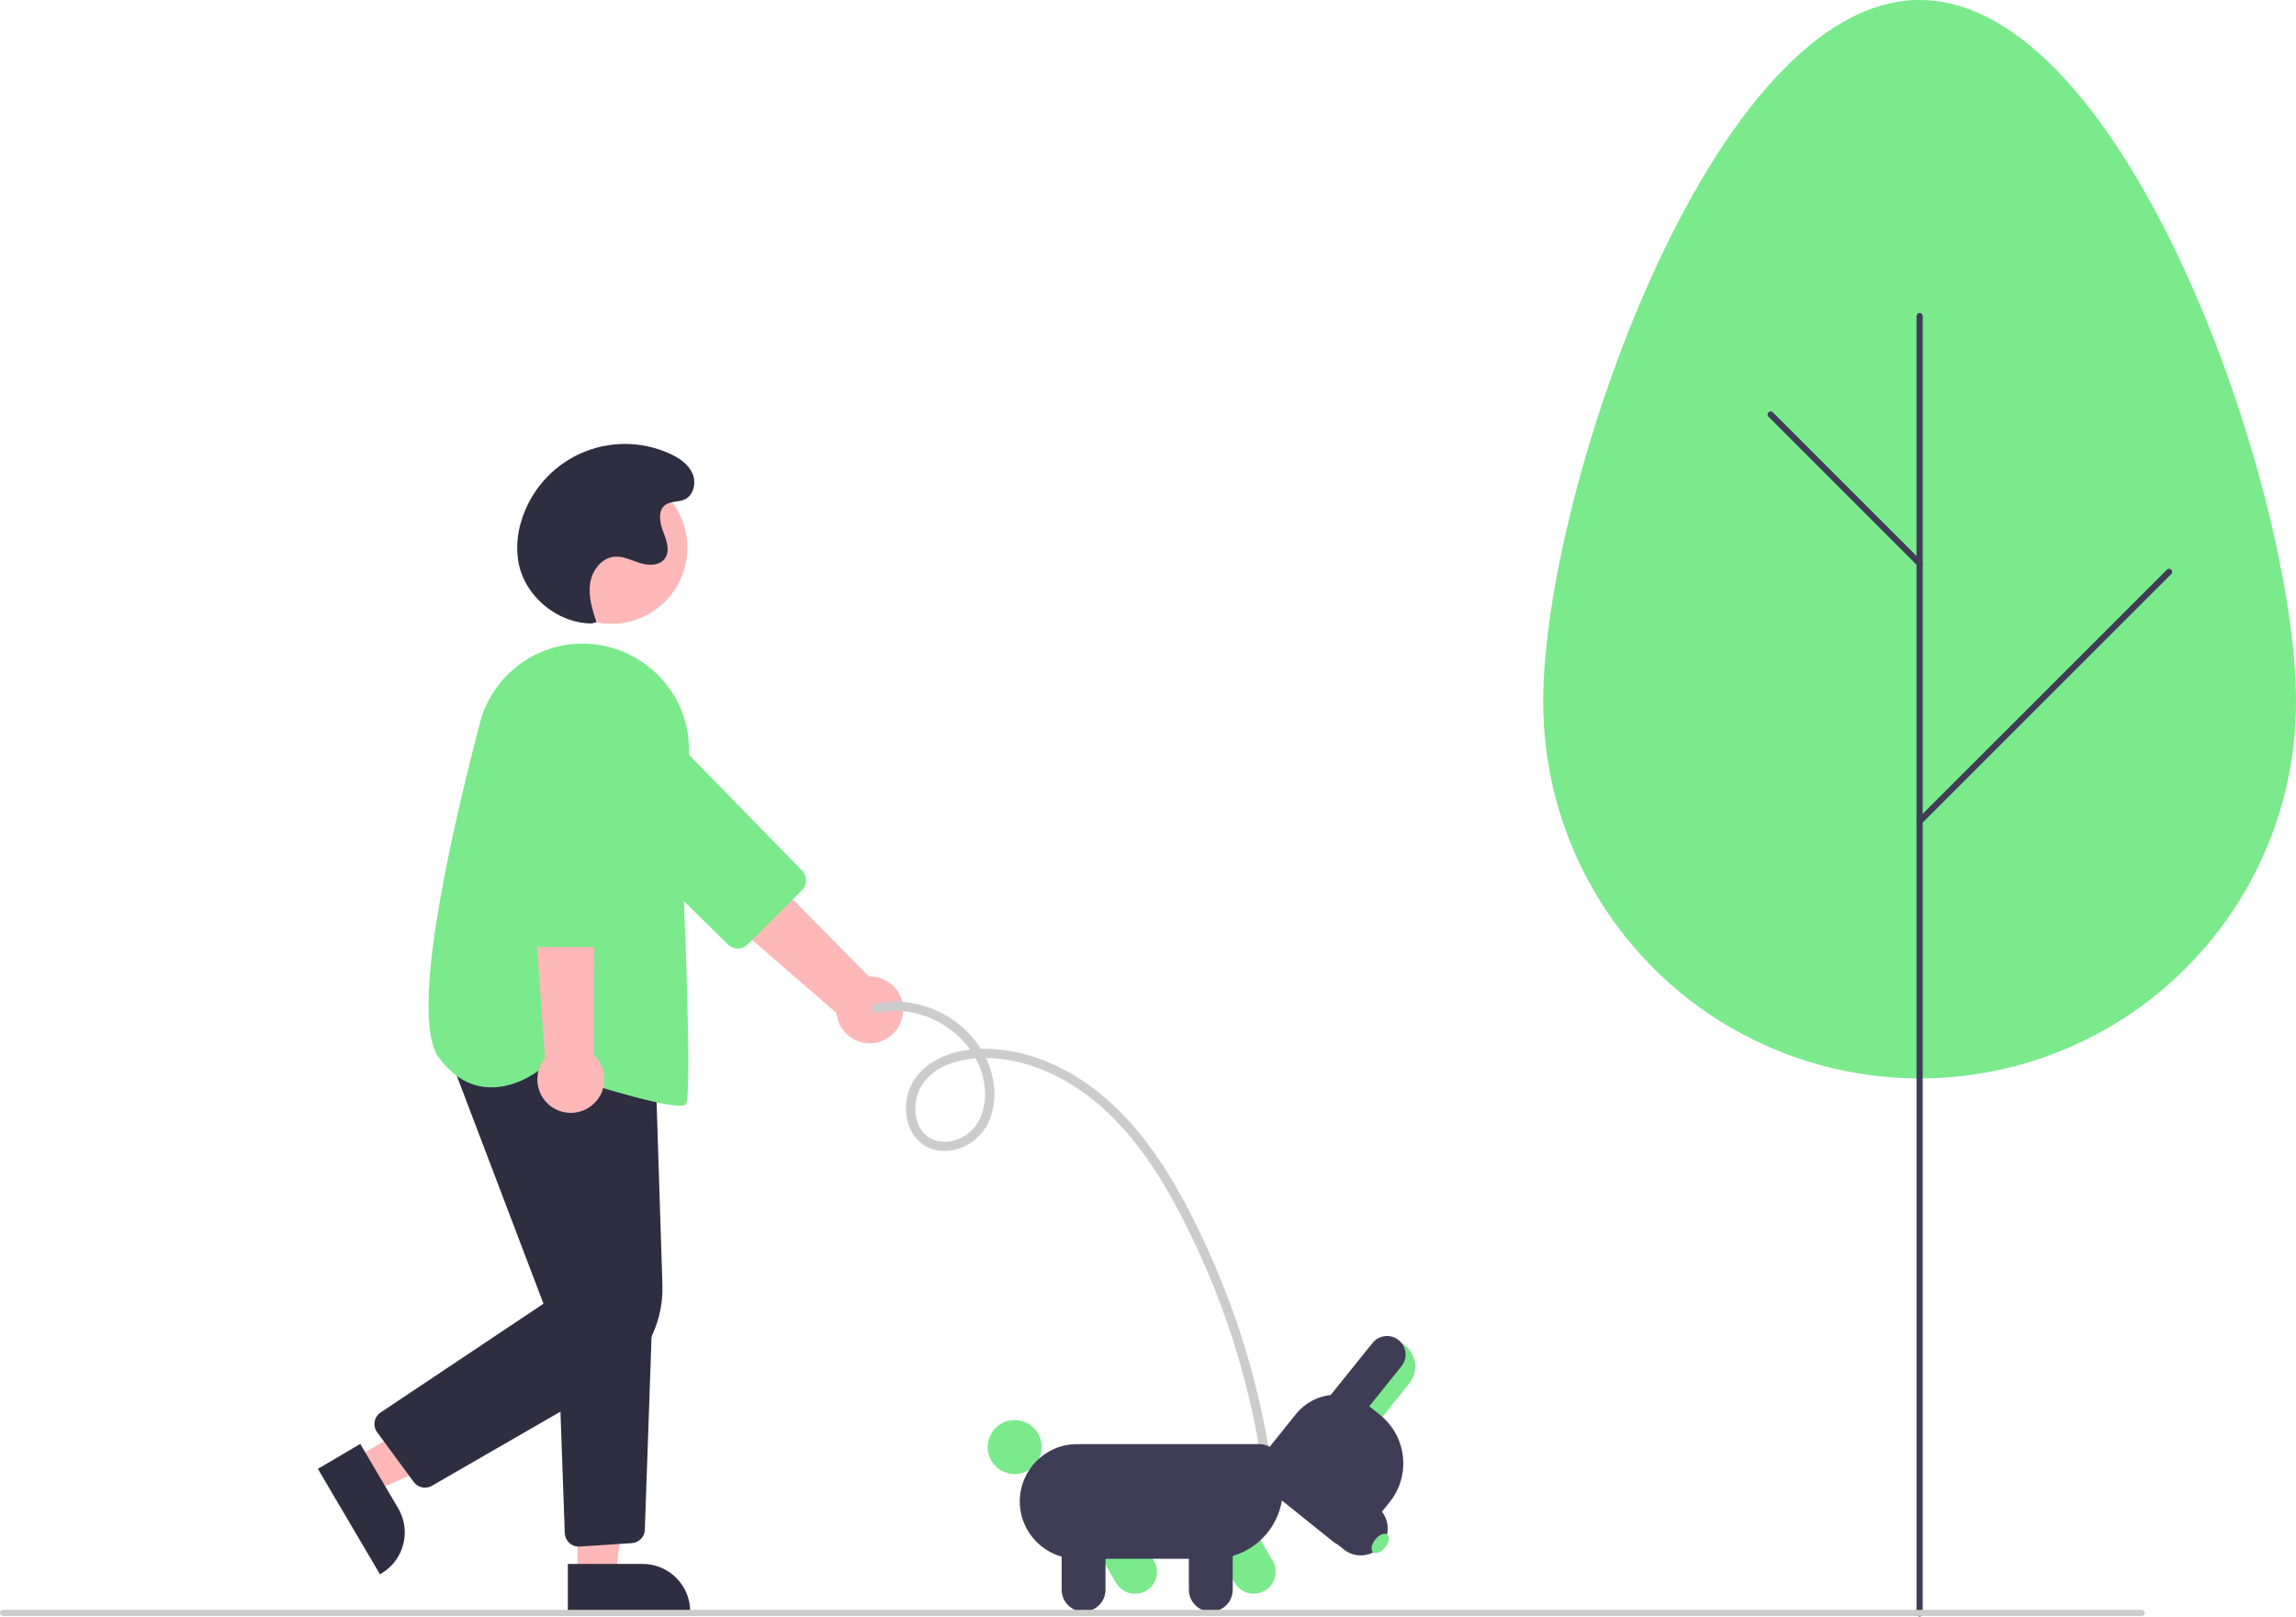
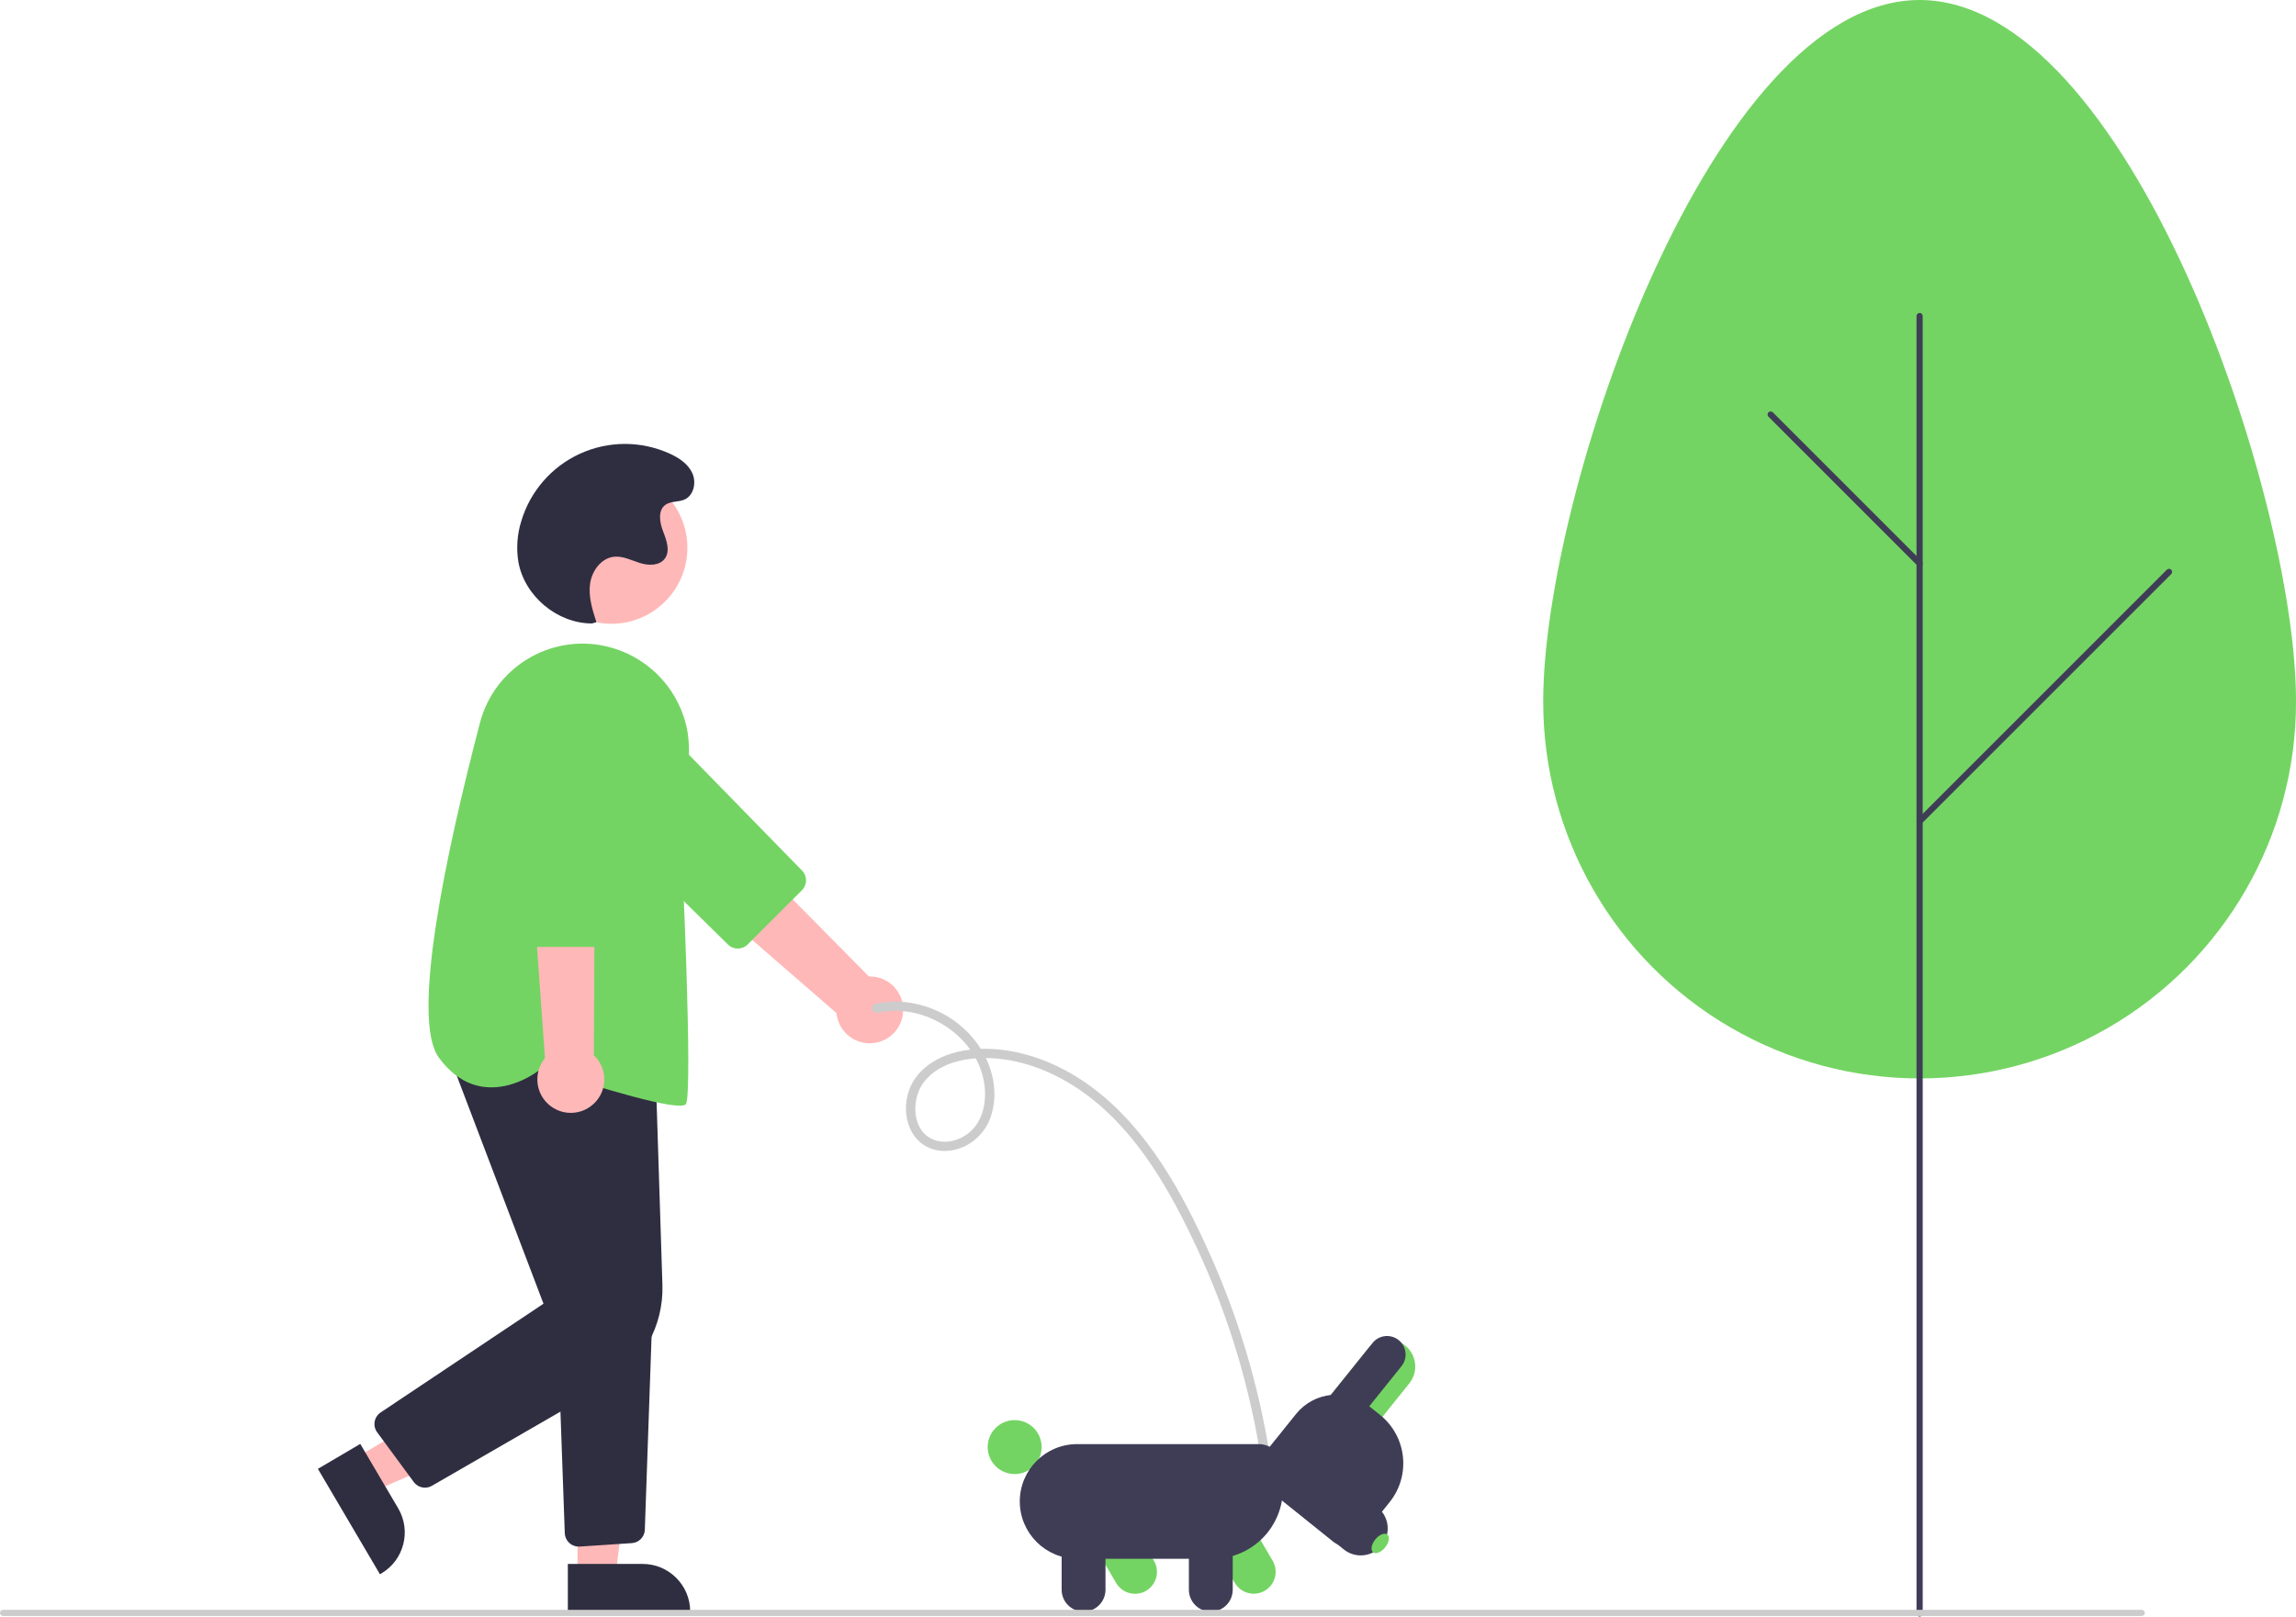
<svg xmlns="http://www.w3.org/2000/svg" data-name="Layer 1" width="741.846" height="522.418" viewBox="0 0 741.846 522.418">
  <path d="M520.793,516.647a10.743,10.743,0,0,0-10.956-12.301l-68.804-69.567-13.592,19.001,71.906,62.407a10.801,10.801,0,0,0,21.446.459Z" transform="translate(-229.077 -188.791)" fill="#ffb8b8" />
-   <path d="M488.201,476.477l-17.561,17.542a4.514,4.514,0,0,1-6.335.026L416.317,446.867a17.603,17.603,0,1,1,24.937-24.849l46.987,48.132A4.515,4.515,0,0,1,488.201,476.477Z" transform="translate(-229.077 -188.791)" fill="#7aea8c" />
+   <path d="M488.201,476.477l-17.561,17.542a4.514,4.514,0,0,1-6.335.026L416.317,446.867a17.603,17.603,0,1,1,24.937-24.849l46.987,48.132A4.515,4.515,0,0,1,488.201,476.477Z" transform="translate(-229.077 -188.791)" fill="#74d463" />
  <circle cx="197.534" cy="177.02" r="24.561" fill="#ffb8b8" />
  <polygon points="114.543 471.345 120.762 481.91 164.474 462.951 155.295 447.357 114.543 471.345" fill="#ffb8b8" />
  <path d="M345.483,655.411l12.247,20.807 0.0.001a15.386,15.386,0,0,1-5.456,21.065l-.431.254-20.052-34.067Z" transform="translate(-229.077 -188.791)" fill="#2f2e41" />
  <polygon points="186.6 509.407 198.86 509.407 204.692 462.119 186.598 462.12 186.6 509.407" fill="#ffb8b8" />
  <path d="M412.55,694.196l24.144-.001h.001a15.386,15.386,0,0,1,15.386,15.386v.5l-39.531.001Z" transform="translate(-229.077 -188.791)" fill="#2f2e41" />
  <path d="M366.388,669.548a4.493,4.493,0,0,1-3.624-1.833l-11.824-16.059a4.5,4.5,0,0,1,1.125-6.41l52.614-35.142-31.747-83.475,67.889,5.603,2.287,71.733a36.046,36.046,0,0,1-18.045,32.424l-56.427,32.554A4.486,4.486,0,0,1,366.388,669.548Z" transform="translate(-229.077 -188.791)" fill="#2f2e41" />
  <path d="M416.047,688.598a4.5,4.5,0,0,1-4.489-4.34l-2.488-69.882,30.808-1.623-2.453,70.384a4.487,4.487,0,0,1-4.2,4.333l-16.873,1.118C416.251,688.595,416.149,688.598,416.047,688.598Z" transform="translate(-229.077 -188.791)" fill="#2f2e41" />
-   <path d="M448.679,546.11c-7.838,0-35.217-8.816-44.721-11.959-1.422,1.138-9.233,6.979-18.351,5.911-5.626-.66-10.579-3.845-14.721-9.466-9.147-12.414,2.151-65.651,13.239-108.126a34.268,34.268,0,0,1,40.529-24.88h0a34.571,34.571,0,0,1,26.088,25.378c2.088,8.498.292,18.494-1.02,25.794-.616,3.432-1.104,6.143-.937,7.475.644,5.148,4.219,85.892,1.92,89.34C450.459,545.944,449.751,546.11,448.679,546.11Z" transform="translate(-229.077 -188.791)" fill="#7aea8c" />
+   <path d="M448.679,546.11c-7.838,0-35.217-8.816-44.721-11.959-1.422,1.138-9.233,6.979-18.351,5.911-5.626-.66-10.579-3.845-14.721-9.466-9.147-12.414,2.151-65.651,13.239-108.126a34.268,34.268,0,0,1,40.529-24.88h0a34.571,34.571,0,0,1,26.088,25.378c2.088,8.498.292,18.494-1.02,25.794-.616,3.432-1.104,6.143-.937,7.475.644,5.148,4.219,85.892,1.92,89.34C450.459,545.944,449.751,546.11,448.679,546.11Z" transform="translate(-229.077 -188.791)" fill="#74d463" />
  <path d="M420.004,546.253a10.743,10.743,0,0,0,.942-16.446l.485-97.844-23.045,3.837,6.769,94.97a10.801,10.801,0,0,0,14.849,15.481Z" transform="translate(-229.077 -188.791)" fill="#ffb8b8" />
-   <path d="M425.334,494.799H400.512a4.514,4.514,0,0,1-4.5-4.459l-.609-67.292a17.603,17.603,0,1,1,35.204.043l-.773,67.26A4.515,4.515,0,0,1,425.334,494.799Z" transform="translate(-229.077 -188.791)" fill="#7aea8c" />
+   <path d="M425.334,494.799H400.512a4.514,4.514,0,0,1-4.5-4.459l-.609-67.292a17.603,17.603,0,1,1,35.204.043l-.773,67.26A4.515,4.515,0,0,1,425.334,494.799Z" transform="translate(-229.077 -188.791)" fill="#74d463" />
  <path d="M420.357,390.27c-11.245.021-21.854-8.868-23.803-19.943a28.671,28.671,0,0,1,.919-13.014,34.954,34.954,0,0,1,47.935-21.953c3.008,1.361,5.971,3.316,7.349,6.317s.515,7.195-2.498,8.546c-1.969.882-4.44.449-6.187,1.716-2.509,1.819-1.863,5.691-.743,8.581s2.388,6.387.509,8.852c-1.75,2.297-5.249,2.226-8.004,1.361s-5.476-2.313-8.349-2.018c-4.19.43-7.202,4.598-7.759,8.773s.755,8.349,2.05,12.357Z" transform="translate(-229.077 -188.791)" fill="#2f2e41" />
-   <path d="M727.696,415.337c0-67.165,54.448-226.546,121.614-226.546S970.923,348.171,970.923,415.337a121.614,121.614,0,1,1-243.227,0Z" transform="translate(-229.077 -188.791)" fill="#7aea8c" />
+   <path d="M727.696,415.337c0-67.165,54.448-226.546,121.614-226.546S970.923,348.171,970.923,415.337a121.614,121.614,0,1,1-243.227,0Z" transform="translate(-229.077 -188.791)" fill="#74d463" />
  <path d="M849.309,711.209a1,1,0,0,1-1-1V290.925a1,1,0,0,1,2,0V710.209A1,1,0,0,1,849.309,711.209Z" transform="translate(-229.077 -188.791)" fill="#3f3d56" />
  <path d="M849.309,371.871a.997.997,0,0,1-.707-.293l-48.135-48.134a1,1,0,0,1,1.414-1.414l48.135,48.134a1,1,0,0,1-.707,1.707Z" transform="translate(-229.077 -188.791)" fill="#3f3d56" />
  <path d="M849.309,455.201a1,1,0,0,1-.707-1.707l80.61-80.61a1,1,0,0,1,1.414,1.414l-80.61,80.61A.997.997,0,0,1,849.309,455.201Z" transform="translate(-229.077 -188.791)" fill="#3f3d56" />
  <path d="M512.755,516.078c15.955-3.607,34.03,8.873,34.591,25.628.158,4.712-1.224,9.661-4.85,12.867-2.994,2.647-7.449,3.982-11.319,2.688-7.447-2.489-7.845-12.867-3.85-18.409,5.409-7.505,16.126-8.786,24.629-7.894,10.396,1.091,20.277,5.65,28.568,11.898,16.599,12.508,27.168,31.678,35.723,50.199a253.097,253.097,0,0,1,18.959,59.579q.724,3.875,1.326,7.771a1.511,1.511,0,0,0,1.86,1.021,1.538,1.538,0,0,0,1.021-1.86,256.439,256.439,0,0,0-19.235-65.062c-8.957-20.072-20.25-40.893-38.215-54.289-8.955-6.678-19.531-11.325-30.722-12.318-9.422-.837-20.579,1.157-26.438,9.351-4.622,6.465-4.153,17.208,2.999,21.711,3.932,2.475,8.928,2.186,13.011.262a16.663,16.663,0,0,0,8.786-10.891c2.539-9.305-1.317-19.37-7.928-26.021a33.32,33.32,0,0,0-23.452-9.862,29.53,29.53,0,0,0-6.305.752c-1.884.426-1.042,3.306.839,2.881Z" transform="translate(-229.077 -188.791)" fill="#ccc" />
-   <path d="M589.698,700.341l-9.915-16.928,12.226-7.161,9.915,16.928v.001a7.084,7.084,0,0,1-12.226,7.161Z" transform="translate(-229.077 -188.791)" fill="#7aea8c" />
-   <circle cx="327.838" cy="467.645" r="8.719" fill="#7aea8c" />
-   <path d="M628.06,700.341l-9.915-16.928,12.225-7.161,9.915,16.928a7.084,7.084,0,0,1-12.225,7.161Z" transform="translate(-229.077 -188.791)" fill="#7aea8c" />
+   <path d="M589.698,700.341l-9.915-16.928,12.226-7.161,9.915,16.928v.001a7.084,7.084,0,0,1-12.226,7.161Z" transform="translate(-229.077 -188.791)" fill="#74d463" />
+   <circle cx="327.838" cy="467.645" r="8.719" fill="#74d463" />
+   <path d="M628.06,700.341l-9.915-16.928,12.225-7.161,9.915,16.928a7.084,7.084,0,0,1-12.225,7.161Z" transform="translate(-229.077 -188.791)" fill="#74d463" />
  <path d="M558.572,674.001a18.549,18.549,0,0,1,18.528-18.528h58.651a7.84,7.84,0,0,1,7.831,7.831v6.674a22.576,22.576,0,0,1-22.55,22.55H577.1A18.549,18.549,0,0,1,558.572,674.001Z" transform="translate(-229.077 -188.791)" fill="#3f3d56" />
  <path d="M572.097,702.524V682.906h14.168v19.618a7.084,7.084,0,1,1-14.168,0Z" transform="translate(-229.077 -188.791)" fill="#3f3d56" />
  <path d="M613.21,702.524V682.906h14.168v19.618a7.084,7.084,0,1,1-14.168,0Z" transform="translate(-229.077 -188.791)" fill="#3f3d56" />
-   <path d="M670.855,624.908A8.719,8.719,0,0,1,684.451,635.827l-14.332,17.845-13.596-10.919Z" transform="translate(-229.077 -188.791)" fill="#7aea8c" />
+   <path d="M670.855,624.908A8.719,8.719,0,0,1,684.451,635.827l-14.332,17.845-13.596-10.919Z" transform="translate(-229.077 -188.791)" fill="#74d463" />
  <path d="M636.332,660.06l11.482-14.296a16.812,16.812,0,0,1,23.608-2.577l3.587,2.881a20.044,20.044,0,0,1,3.073,28.148l-9.46,11.778a6.294,6.294,0,0,1-8.839.965l-22.486-18.06A6.294,6.294,0,0,1,636.332,660.06Z" transform="translate(-229.077 -188.791)" fill="#3f3d56" />
  <path d="M672.561,622.783a5.994,5.994,0,1,1,9.347,7.507L665.87,650.259l-9.347-7.507Z" transform="translate(-229.077 -188.791)" fill="#3f3d56" />
  <path d="M649.586,656.162l24.642,19.792a8.719,8.719,0,0,1-10.919,13.596L638.666,669.758Z" transform="translate(-229.077 -188.791)" fill="#3f3d56" />
-   <ellipse cx="675.028" cy="687.577" rx="3.678" ry="2.044" transform="translate(-512.8284 594.5324) rotate(-51.23045)" fill="#7aea8c" />
+   <ellipse cx="675.028" cy="687.577" rx="3.678" ry="2.044" transform="translate(-512.8284 594.5324) rotate(-51.23045)" fill="#74d463" />
  <path d="M921.077,711.024h-691a1,1,0,1,1,0-2h691a1,1,0,0,1,0,2Z" transform="translate(-229.077 -188.791)" fill="#ccc" />
</svg>
